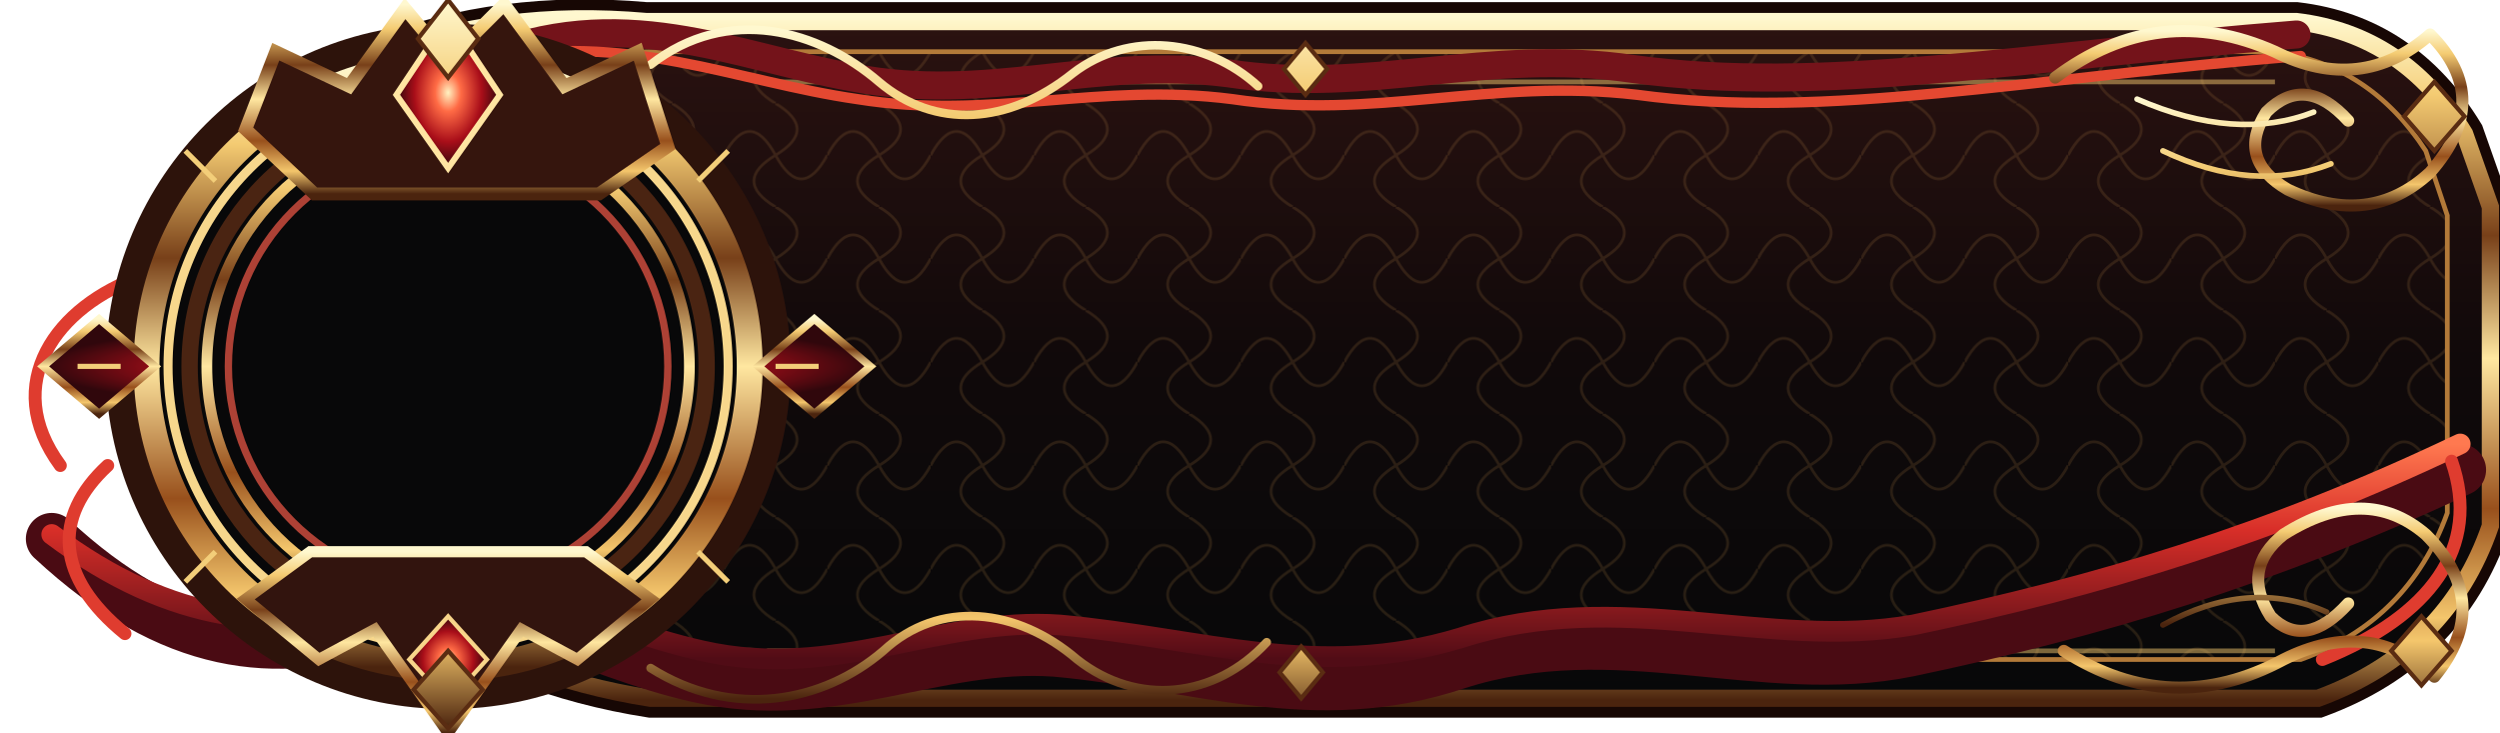
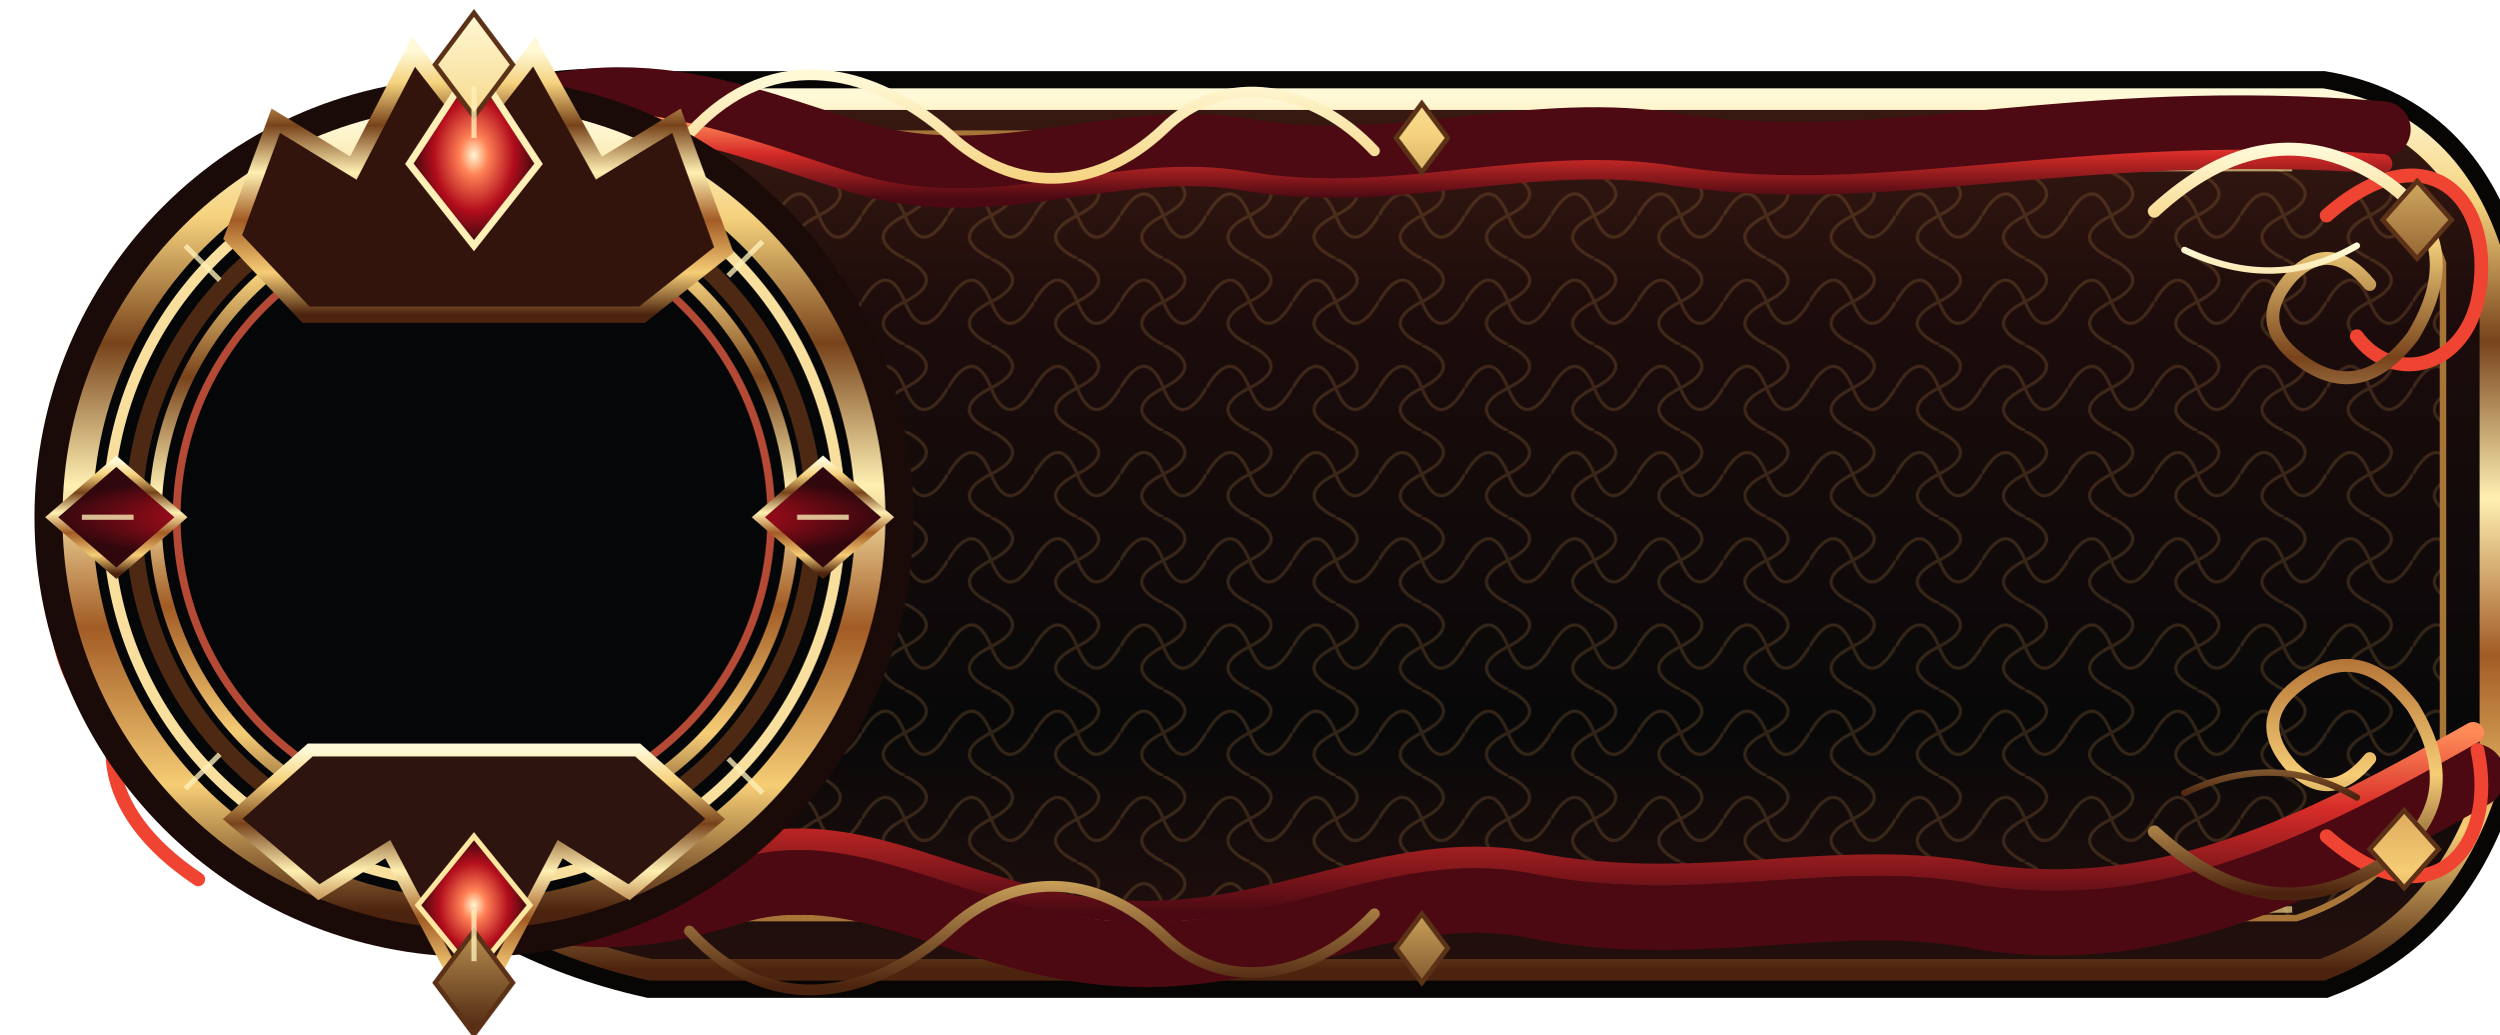
- <svg xmlns="http://www.w3.org/2000/svg" viewBox="0 0 580 170">
+ <svg xmlns="http://www.w3.org/2000/svg" viewBox="0 0 580 240">
  <defs>
    <linearGradient id="gold" x2="0" y2="1">
-       <stop stop-color="#fff8cf" />
-       <stop offset=".13" stop-color="#f4cb72" />
-       <stop offset=".32" stop-color="#784019" />
-       <stop offset=".5" stop-color="#ffe7a0" />
-       <stop offset=".72" stop-color="#98501c" />
-       <stop offset=".88" stop-color="#f4c66c" />
-       <stop offset="1" stop-color="#4b240e" />
+       <stop stop-color="#fff9d7" />
+       <stop offset=".12" stop-color="#f5d27d" />
+       <stop offset=".28" stop-color="#78431b" />
+       <stop offset=".46" stop-color="#fff0b2" />
+       <stop offset=".64" stop-color="#a25b25" />
+       <stop offset=".84" stop-color="#f6cd75" />
+       <stop offset="1" stop-color="#4b230e" />
    </linearGradient>
    <linearGradient id="red" x2="0" y2="1">
-       <stop stop-color="#ff7950" />
-       <stop offset=".4" stop-color="#d82e28" />
-       <stop offset="1" stop-color="#510c16" />
+       <stop stop-color="#ff8b59" />
+       <stop offset=".42" stop-color="#d72c28" />
+       <stop offset="1" stop-color="#4b0913" />
    </linearGradient>
    <linearGradient id="panel" x2="0" y2="1">
-       <stop stop-color="#2b1210" />
-       <stop offset=".5" stop-color="#10090a" />
-       <stop offset="1" stop-color="#070809" />
+       <stop stop-color="#3a1a12" />
+       <stop offset=".25" stop-color="#1c0c0b" />
+       <stop offset=".72" stop-color="#080809" />
+       <stop offset="1" stop-color="#24100d" />
    </linearGradient>
    <radialGradient id="gem">
-       <stop stop-color="#fff2c1" />
-       <stop offset=".25" stop-color="#ff6b45" />
-       <stop offset=".65" stop-color="#a90e19" />
-       <stop offset="1" stop-color="#30070c" />
+       <stop stop-color="#fff8d2" />
+       <stop offset=".22" stop-color="#ff8155" />
+       <stop offset=".62" stop-color="#b20d1c" />
+       <stop offset="1" stop-color="#30070d" />
    </radialGradient>
-     <pattern id="engrave" width="24" height="24" patternUnits="userSpaceOnUse">
-       <path d="M0 12Q6 1 12 12T24 12M12 0Q22 6 12 12T12 24" fill="none" stroke="#bd8a47" stroke-width=".65" opacity=".17" />
+     <pattern id="engrave" width="20" height="20" patternUnits="userSpaceOnUse">
+       <path d="M0 10Q6 0 10 10T20 10M10 0Q20 5 10 10T10 20" fill="none" stroke="#c18a49" stroke-width=".75" opacity=".22" />
    </pattern>
  </defs>
-   <path d="M88 13Q116 2 150 5H533Q558 8 572 31L578 48V122Q568 151 538 162H151Q119 157 94 140L70 122L76 45Z" fill="#160806" stroke="#170704" stroke-width="9" />
-   <path d="M88 13Q116 2 150 5H533Q558 8 572 31L578 48V122Q568 151 538 162H151Q119 157 94 140L70 122L76 45Z" fill="url(#panel)" stroke="url(#gold)" stroke-width="4" />
-   <path d="M101 20Q126 12 154 12H528Q550 15 563 35L568 50V119Q559 144 534 153H153Q126 149 102 134L83 121L88 48Z" fill="url(#engrave)" stroke="#b37a39" stroke-width="1.1" />
-   <path d="M178 19H528M178 151H528" stroke="#f1c66e" stroke-width="1.1" opacity=".5" />
-   <g fill="none" stroke-linecap="round">
-     <path d="M12 125C40 151 64 153 89 145C116 136 135 151 162 157C193 164 217 149 245 151C278 154 305 165 338 154C375 142 409 158 443 151C486 142 526 130 571 109" stroke="#4a0b13" stroke-width="12" />
-     <path d="M12 124C40 145 65 147 90 140C117 131 136 145 163 151C194 158 218 143 246 145C279 148 306 158 339 148C376 136 410 151 444 145C487 136 527 124 571 103" stroke="url(#red)" stroke-width="4.8" />
-     <path d="M111 14C144 0 170 13 198 18C229 24 254 13 285 17C318 22 345 11 379 16C423 22 470 13 533 8" stroke="#74131a" stroke-width="6.5" />
-     <path d="M112 14C145 7 171 19 199 23C230 28 255 19 286 23C319 28 346 18 380 22C424 28 471 18 534 13" stroke="#e44831" stroke-width="2.4" />
-     <path d="M14 108C0 89 13 71 33 64C18 84 32 98 50 105M29 147C13 134 12 120 25 108M539 153C564 143 576 127 569 107" stroke="#df3c2f" stroke-width="3" />
+   <path d="M83 42Q113 19 151 23H539Q568 28 578 58V180Q568 214 539 225H151Q115 217 90 192L67 174L73 69Z" fill="#030405" stroke="#080605" stroke-width="13" />
+   <path d="M83 42Q113 19 151 23H539Q568 28 578 58V180Q568 214 539 225H151Q115 217 90 192L67 174L73 69Z" fill="url(#panel)" stroke="url(#gold)" stroke-width="5" />
+   <path d="M100 49Q125 31 154 31H533Q558 36 567 61V178Q558 205 533 213H154Q125 207 103 187L84 171L90 72Z" fill="url(#engrave)" stroke="#a87538" stroke-width="1.5" />
+   <path d="M195 39H532M195 211H532" stroke="#f6d58a" stroke-width="1.5" opacity=".7" />
+   <g fill="none" stroke-linecap="round" stroke-linejoin="round">
+     <path d="M96 38C138 9 172 27 200 35C232 44 259 29 289 34C324 40 356 27 390 33C438 40 481 24 553 30" stroke="#4d0a12" stroke-width="13" />
+     <path d="M96 37C138 17 172 35 200 43C232 52 259 37 289 42C324 48 356 35 390 41C438 48 481 33 553 38" stroke="url(#red)" stroke-width="4.5" />
+     <path d="M80 186C114 216 142 216 170 207C199 198 224 218 256 221C294 225 321 204 355 210C393 218 427 206 461 213C502 219 537 201 574 180" stroke="#4d0911" stroke-width="15" />
+     <path d="M80 184C114 205 142 205 170 197C199 188 224 208 256 211C294 215 321 194 355 200C393 208 427 196 461 203C502 209 537 191 574 170" stroke="url(#red)" stroke-width="5" />
+     <path d="M27 171C3 148 13 121 38 110C21 139 40 155 61 160M46 204C22 188 21 168 36 153M540 50C564 29 580 47 575 70C571 86 555 89 547 78M540 194C564 215 580 197 575 174" stroke="#ef4432" stroke-width="3.2" />
  </g>
  <g fill="none" stroke="url(#gold)" stroke-linecap="round" stroke-linejoin="round">
-     <path d="M477 18Q501 0 528 12Q548 22 564 8Q579 23 564 40Q550 53 531 44Q519 37 526 26Q535 17 545 28" stroke-width="2.8" />
-     <path d="M479 151Q504 167 530 153Q550 143 565 157Q579 140 563 124Q549 112 530 124Q520 132 527 143Q535 151 545 140" stroke-width="2.8" />
-     <path d="M496 23Q519 33 537 26M502 35Q523 45 541 38M502 145Q522 134 540 142" stroke-width="1.3" />
-     <path d="M151 15C169 1 190 7 204 19C217 30 234 29 249 17C262 7 280 9 292 20M151 155C170 167 191 163 205 151C218 139 236 141 250 153C264 164 282 162 294 149" stroke-width="2" />
+     <path d="M160 31C180 9 204 17 220 31C235 45 254 45 270 30C284 16 305 20 319 35M160 216C180 238 204 230 220 216C235 202 254 202 270 217C284 231 305 227 319 212" stroke-width="2.5" />
+     <path d="M500 49Q526 25 552 41Q574 55 560 78Q547 95 532 82Q523 74 532 64Q541 55 550 66M500 193Q526 217 552 201Q574 187 560 164Q547 147 532 160Q523 168 532 178Q541 187 550 176" stroke-width="3" />
+     <path d="M507 58Q528 68 547 57M507 184Q528 174 547 185" stroke-width="1.5" />
  </g>
-   <circle cx="104" cy="85" r="75" fill="#080809" stroke="#2d130b" stroke-width="9" />
-   <circle cx="104" cy="85" r="70" fill="none" stroke="url(#gold)" stroke-width="6" />
-   <circle cx="104" cy="85" r="65" fill="none" stroke="#f7d78c" stroke-width="2.1" />
-   <circle cx="104" cy="85" r="60" fill="none" stroke="#4a2412" stroke-width="3.8" />
-   <circle cx="104" cy="85" r="56" fill="none" stroke="url(#gold)" stroke-width="2.5" />
-   <circle cx="104" cy="85" r="51" fill="none" stroke="#ad4135" stroke-width="1.7" />
-   <path d="M57 30L64 12L81 20L94 2L104 14L117 1L131 20L148 12L155 34L139 45H73Z" fill="#35150d" stroke="url(#gold)" stroke-width="3" />
-   <path d="M104 4L116 22L104 39L92 22Z" fill="url(#gem)" stroke="#ffe5a2" stroke-width="1.4" />
-   <path d="M57 139L74 153L87 146L104 170L121 146L134 153L151 139L136 128H72Z" fill="#32140e" stroke="url(#gold)" stroke-width="2.6" />
-   <path d="M104 143l9 10-9 10-9-10z" fill="url(#gem)" stroke="#f8d58a" stroke-width="1" />
-   <path d="M10 85l13-11 13 11-13 11zM176 85l13-11 13 11-13 11z" fill="url(#gem)" stroke="url(#gold)" stroke-width="1.8" />
-   <g stroke="#f3ce79" stroke-width="1.2">
-     <path d="M104 9v8M104 153v8M18 85h10M180 85h10M43 35l7 7M162 128l7 7M43 135l7-7M162 42l7-7" />
+   <circle cx="110" cy="120" r="96" fill="#050607" stroke="#1a0b08" stroke-width="12" />
+   <circle cx="110" cy="120" r="92" fill="none" stroke="url(#gold)" stroke-width="7" />
+   <circle cx="110" cy="120" r="85" fill="none" stroke="#f9df9d" stroke-width="2.5" />
+   <circle cx="110" cy="120" r="79" fill="none" stroke="#4d2914" stroke-width="4" />
+   <circle cx="110" cy="120" r="74" fill="none" stroke="url(#gold)" stroke-width="3" />
+   <circle cx="110" cy="120" r="69" fill="none" stroke="#b44a35" stroke-width="1.8" />
+   <path d="M54 55L64 28L82 39L96 12L110 30L124 12L139 39L157 28L168 58L149 73H71Z" fill="#32140d" stroke="url(#gold)" stroke-width="3.8" />
+   <path d="M110 15L125 38L110 57L95 38Z" fill="url(#gem)" stroke="#fff0b7" stroke-width="1.6" />
+   <path d="M54 190L74 207L90 197L110 235L130 197L146 207L166 190L148 174H72Z" fill="#2d140e" stroke="url(#gold)" stroke-width="3" />
+   <path d="M110 194l13 16-13 16-13-16z" fill="url(#gem)" stroke="#ffe7a0" stroke-width="1.2" />
+   <path d="M12 120l15-13 15 13-15 13zM176 120l15-13 15 13-15 13z" fill="url(#gem)" stroke="url(#gold)" stroke-width="2" />
+   <g fill="url(#gold)" stroke="#5b3217" stroke-width="1.1">
+     <path d="M110 3l9 12-9 12-9-12zM110 216l9 12-9 12-9-12zM561 42l8 9-8 9-8-9zM558 188l8 9-8 9-8-9zM330 24l6 8-6 8-6-8zM330 212l6 8-6 8-6-8z" />
  </g>
-   <g fill="url(#gold)" stroke="#5a2c12" stroke-width="1">
-     <path d="M104 0l7 9-7 9-7-9zM104 151l8 9-8 9-8-9zM565 19l7 8-7 8-7-8zM562 143l7 8-7 8-7-8zM303 10l5 6-5 6-5-6zM302 150l5 6-5 6-5-6z" />
+   <g fill="none" stroke="#fff0b8" stroke-width="1.2" opacity=".78">
+     <path d="M110 20v12M110 211v12M19 120h12M185 120h12M43 57l8 8M169 176l8 8M43 183l8-8M169 64l8-8" />
  </g>
</svg>
